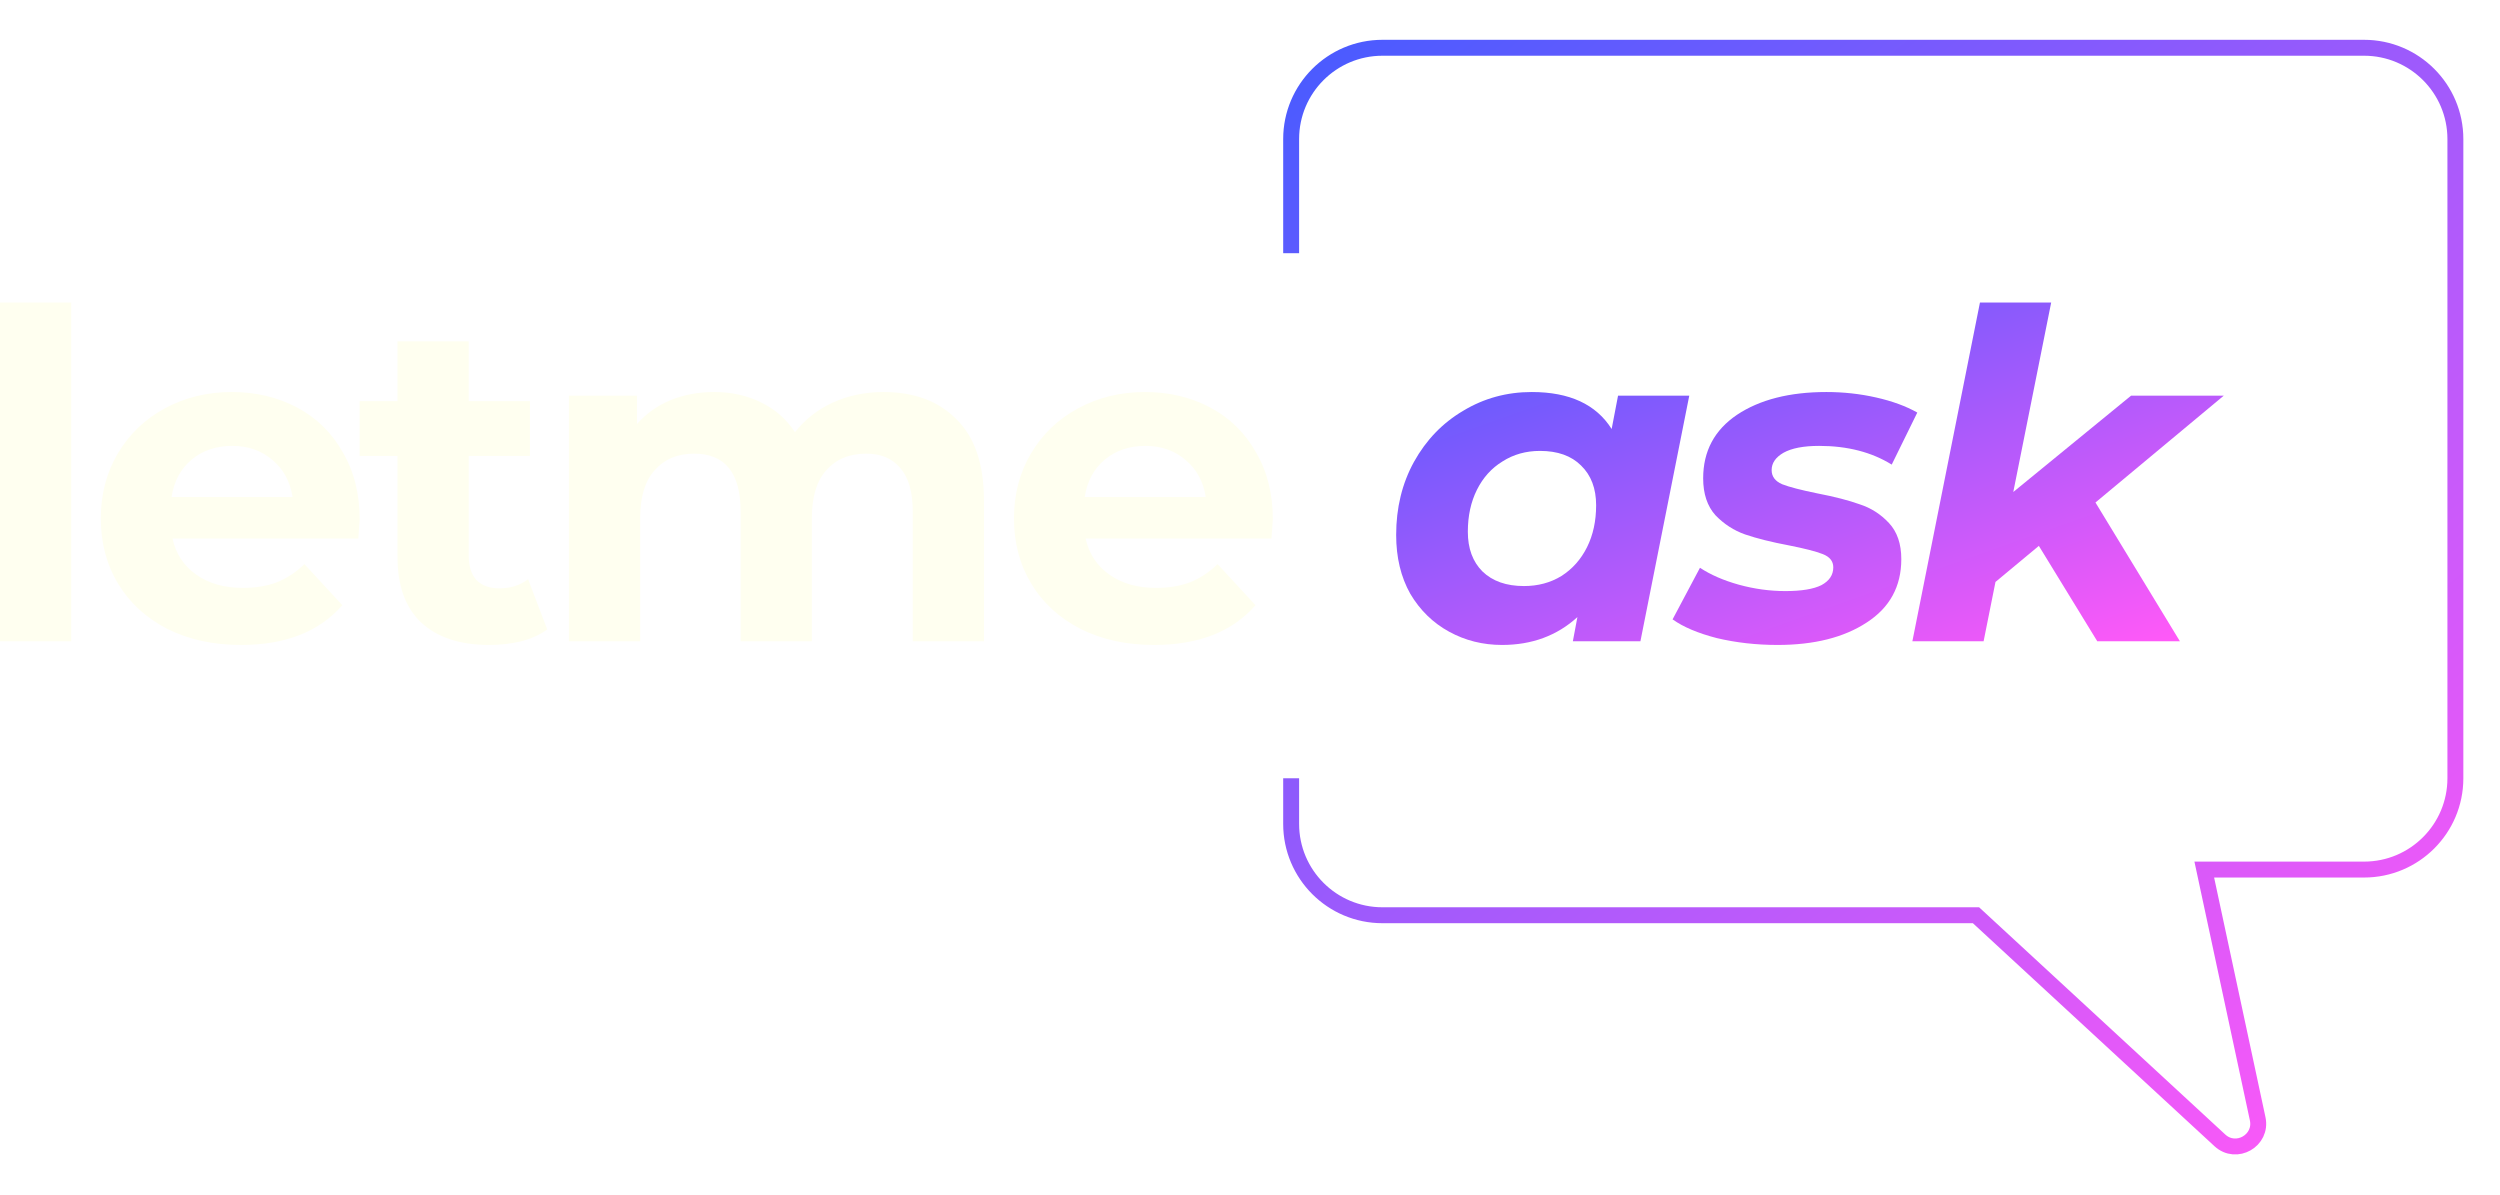
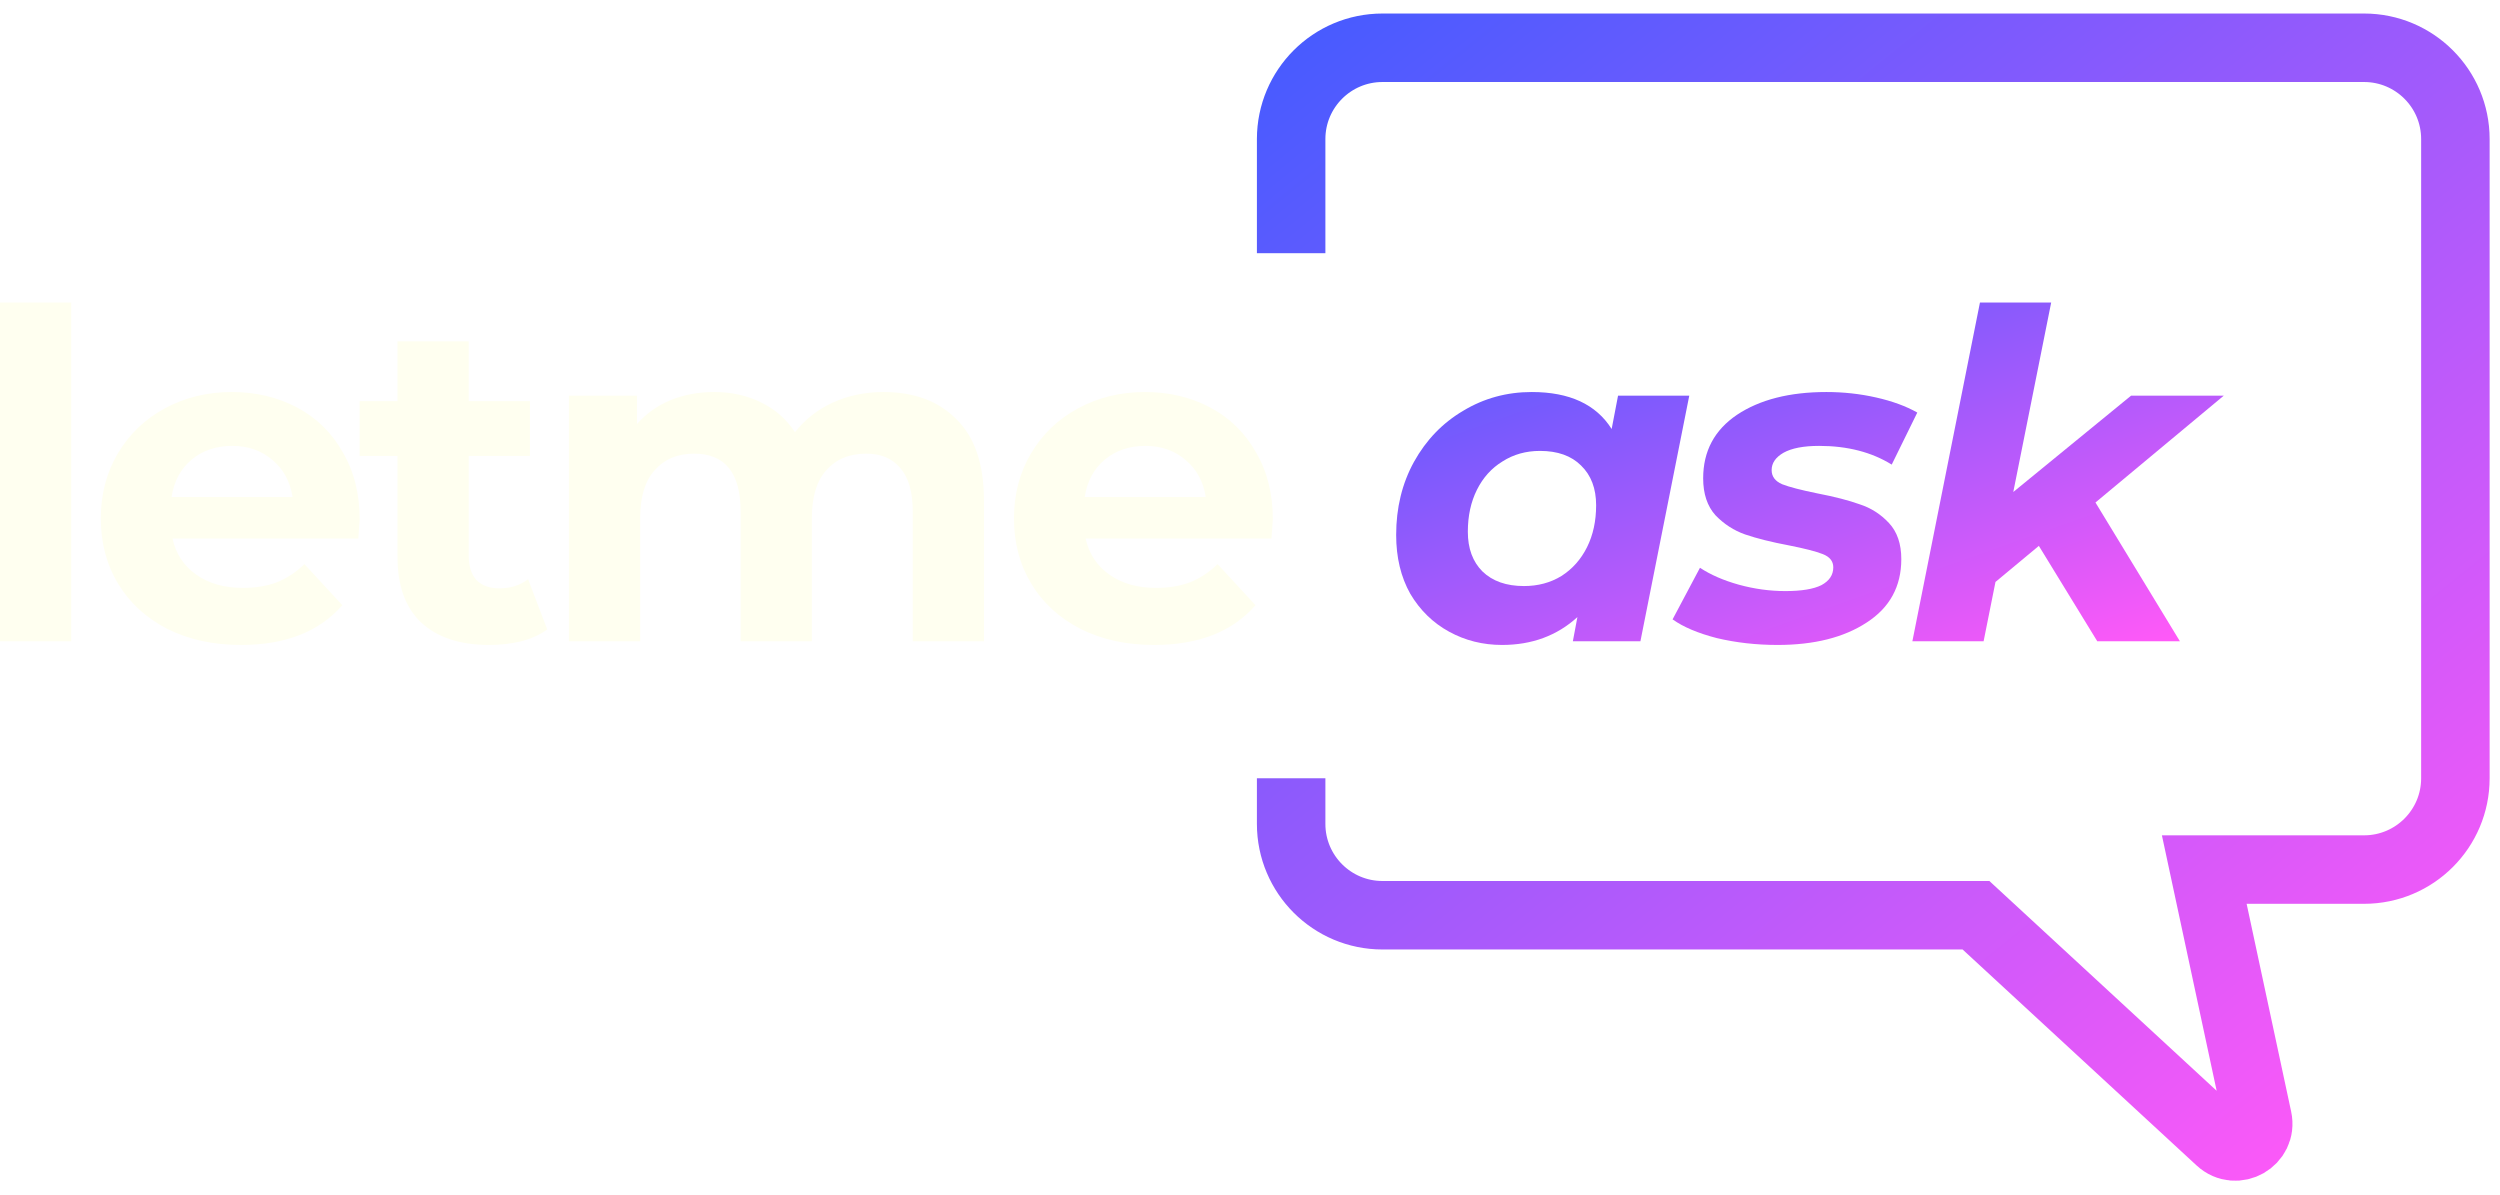
<svg xmlns="http://www.w3.org/2000/svg" width="157" height="75" viewBox="0 0 157 75" fill="none">
  <path d="M0 18.999H4.473V40.273H0V18.999Z" fill="#fffff0" />
  <path d="M22.587 32.618C22.587 32.675 22.558 33.077 22.501 33.822H10.832C11.042 34.778 11.539 35.533 12.323 36.087C13.106 36.642 14.081 36.919 15.247 36.919C16.05 36.919 16.757 36.804 17.369 36.575C18 36.326 18.583 35.944 19.118 35.428L21.498 38.008C20.045 39.671 17.923 40.503 15.133 40.503C13.393 40.503 11.854 40.168 10.516 39.499C9.178 38.811 8.146 37.865 7.42 36.661C6.693 35.457 6.33 34.09 6.33 32.561C6.33 31.051 6.684 29.694 7.391 28.489C8.117 27.266 9.102 26.32 10.344 25.651C11.606 24.963 13.011 24.619 14.559 24.619C16.069 24.619 17.436 24.944 18.659 25.593C19.883 26.243 20.838 27.18 21.526 28.403C22.234 29.608 22.587 31.012 22.587 32.618ZM14.588 28.002C13.575 28.002 12.724 28.289 12.036 28.862C11.348 29.436 10.927 30.219 10.774 31.213H18.372C18.22 30.238 17.799 29.464 17.111 28.891C16.423 28.298 15.582 28.002 14.588 28.002Z" fill="#fffff0" />
  <path d="M34.367 39.528C33.928 39.853 33.383 40.102 32.733 40.273C32.102 40.426 31.433 40.503 30.726 40.503C28.891 40.503 27.467 40.035 26.454 39.098C25.46 38.161 24.963 36.785 24.963 34.969V28.633H22.583V25.192H24.963V21.436H29.436V25.192H33.278V28.633H29.436V34.912C29.436 35.562 29.598 36.068 29.923 36.431C30.267 36.776 30.745 36.948 31.357 36.948C32.064 36.948 32.666 36.756 33.163 36.374L34.367 39.528Z" fill="#fffff0" />
  <path d="M55.486 24.619C57.417 24.619 58.946 25.192 60.074 26.339C61.221 27.467 61.794 29.168 61.794 31.443V40.273H57.321V32.131C57.321 30.907 57.063 29.999 56.547 29.407C56.05 28.795 55.333 28.489 54.397 28.489C53.345 28.489 52.514 28.833 51.902 29.522C51.291 30.191 50.985 31.194 50.985 32.532V40.273H46.512V32.131C46.512 29.703 45.537 28.489 43.587 28.489C42.555 28.489 41.733 28.833 41.122 29.522C40.51 30.191 40.204 31.194 40.204 32.532V40.273H35.731V24.848H40.003V26.626C40.577 25.976 41.275 25.479 42.096 25.135C42.938 24.791 43.855 24.619 44.849 24.619C45.938 24.619 46.923 24.838 47.802 25.278C48.681 25.699 49.389 26.32 49.924 27.142C50.555 26.339 51.348 25.718 52.304 25.278C53.279 24.838 54.339 24.619 55.486 24.619Z" fill="#fffff0" />
  <path d="M79.934 32.618C79.934 32.675 79.906 33.077 79.848 33.822H68.179C68.389 34.778 68.886 35.533 69.67 36.087C70.454 36.642 71.428 36.919 72.594 36.919C73.397 36.919 74.104 36.804 74.716 36.575C75.347 36.326 75.93 35.944 76.465 35.428L78.845 38.008C77.392 39.671 75.27 40.503 72.48 40.503C70.74 40.503 69.201 40.168 67.864 39.499C66.525 38.811 65.493 37.865 64.767 36.661C64.041 35.457 63.677 34.09 63.677 32.561C63.677 31.051 64.031 29.694 64.738 28.489C65.465 27.266 66.449 26.32 67.692 25.651C68.953 24.963 70.358 24.619 71.906 24.619C73.416 24.619 74.783 24.944 76.006 25.593C77.23 26.243 78.185 27.18 78.874 28.403C79.581 29.608 79.934 31.012 79.934 32.618ZM71.935 28.002C70.922 28.002 70.071 28.289 69.383 28.862C68.695 29.436 68.275 30.219 68.121 31.213H75.72C75.567 30.238 75.146 29.464 74.458 28.891C73.77 28.298 72.929 28.002 71.935 28.002Z" fill="#fffff0" />
  <path d="M106.086 24.848L103.018 40.273H98.775L99.061 38.754C97.781 39.92 96.204 40.503 94.331 40.503C93.126 40.503 92.018 40.226 91.005 39.671C89.992 39.117 89.179 38.324 88.567 37.292C87.975 36.24 87.679 35.007 87.679 33.593C87.679 31.892 88.051 30.363 88.797 29.006C89.561 27.629 90.594 26.559 91.894 25.794C93.193 25.011 94.627 24.619 96.194 24.619C98.564 24.619 100.237 25.393 101.212 26.941L101.613 24.848H106.086ZM95.707 36.804C96.586 36.804 97.37 36.594 98.058 36.173C98.746 35.734 99.281 35.132 99.664 34.367C100.046 33.602 100.237 32.723 100.237 31.729C100.237 30.678 99.922 29.846 99.291 29.235C98.679 28.623 97.819 28.317 96.71 28.317C95.831 28.317 95.047 28.537 94.359 28.977C93.671 29.397 93.136 29.99 92.754 30.754C92.371 31.519 92.18 32.398 92.18 33.392C92.18 34.444 92.486 35.275 93.098 35.887C93.728 36.498 94.598 36.804 95.707 36.804Z" fill="url(#paint0_linear)" />
  <path d="M111.632 40.503C110.294 40.503 109.023 40.359 107.819 40.073C106.634 39.767 105.707 39.375 105.038 38.897L106.758 35.657C107.427 36.097 108.239 36.451 109.195 36.718C110.17 36.986 111.145 37.12 112.119 37.12C113.133 37.12 113.888 36.995 114.385 36.747C114.882 36.479 115.13 36.106 115.13 35.629C115.13 35.246 114.91 34.969 114.471 34.797C114.031 34.625 113.324 34.444 112.349 34.252C111.24 34.042 110.323 33.813 109.596 33.564C108.889 33.316 108.268 32.914 107.733 32.36C107.217 31.787 106.959 31.012 106.959 30.038C106.959 28.336 107.666 27.008 109.08 26.052C110.514 25.096 112.387 24.619 114.7 24.619C115.77 24.619 116.812 24.733 117.825 24.963C118.838 25.192 119.698 25.508 120.406 25.909L118.8 29.177C117.538 28.394 116.019 28.002 114.241 28.002C113.266 28.002 112.521 28.145 112.005 28.432C111.508 28.719 111.259 29.082 111.259 29.522C111.259 29.923 111.479 30.219 111.919 30.41C112.358 30.582 113.094 30.774 114.127 30.984C115.216 31.194 116.105 31.424 116.793 31.672C117.5 31.901 118.112 32.293 118.628 32.847C119.144 33.402 119.402 34.157 119.402 35.113C119.402 36.833 118.676 38.161 117.223 39.098C115.79 40.035 113.926 40.503 111.632 40.503Z" fill="url(#paint1_linear)" />
  <path d="M131.595 31.557L136.899 40.273H131.71L128.04 34.281L125.316 36.546L124.57 40.273H120.097L124.341 18.999H128.814L126.434 30.898L133.831 24.848H139.652L131.595 31.557Z" fill="url(#paint2_linear)" />
-   <path d="M81.084 15.902V8.734C81.084 5.567 83.652 3 86.819 3H148.463C151.63 3 154.198 5.567 154.198 8.734V48.875C154.198 52.042 151.63 54.609 148.463 54.609H138.428L141.782 70.26C142.075 71.628 140.436 72.563 139.408 71.614L124.092 57.477H86.819C83.652 57.477 81.084 54.909 81.084 51.742V48.875" stroke="url(#paint3_linear)" strokeWidth="4.301" />
+   <path d="M81.084 15.902V8.734C81.084 5.567 83.652 3 86.819 3H148.463C151.63 3 154.198 5.567 154.198 8.734V48.875C154.198 52.042 151.63 54.609 148.463 54.609H138.428L141.782 70.26C142.075 71.628 140.436 72.563 139.408 71.614L124.092 57.477H86.819C83.652 57.477 81.084 54.909 81.084 51.742V48.875" stroke="url(#paint3_linear)" stroke-width="4.301" />
  <defs>
    <linearGradient id="paint0_linear" x1="87.679" y1="18.999" x2="99.758" y2="53.111" gradientUnits="userSpaceOnUse">
      <stop stop-color="#485BFF" />
      <stop offset="1" stop-color="#FF59F8" />
    </linearGradient>
    <linearGradient id="paint1_linear" x1="87.679" y1="18.999" x2="99.758" y2="53.111" gradientUnits="userSpaceOnUse">
      <stop stop-color="#485BFF" />
      <stop offset="1" stop-color="#FF59F8" />
    </linearGradient>
    <linearGradient id="paint2_linear" x1="87.679" y1="18.999" x2="99.758" y2="53.111" gradientUnits="userSpaceOnUse">
      <stop stop-color="#485BFF" />
      <stop offset="1" stop-color="#FF59F8" />
    </linearGradient>
    <linearGradient id="paint3_linear" x1="81.084" y1="3" x2="141.295" y2="77.547" gradientUnits="userSpaceOnUse">
      <stop stop-color="#485BFF" />
      <stop offset="1" stop-color="#FF59F8" />
    </linearGradient>
  </defs>
</svg>
